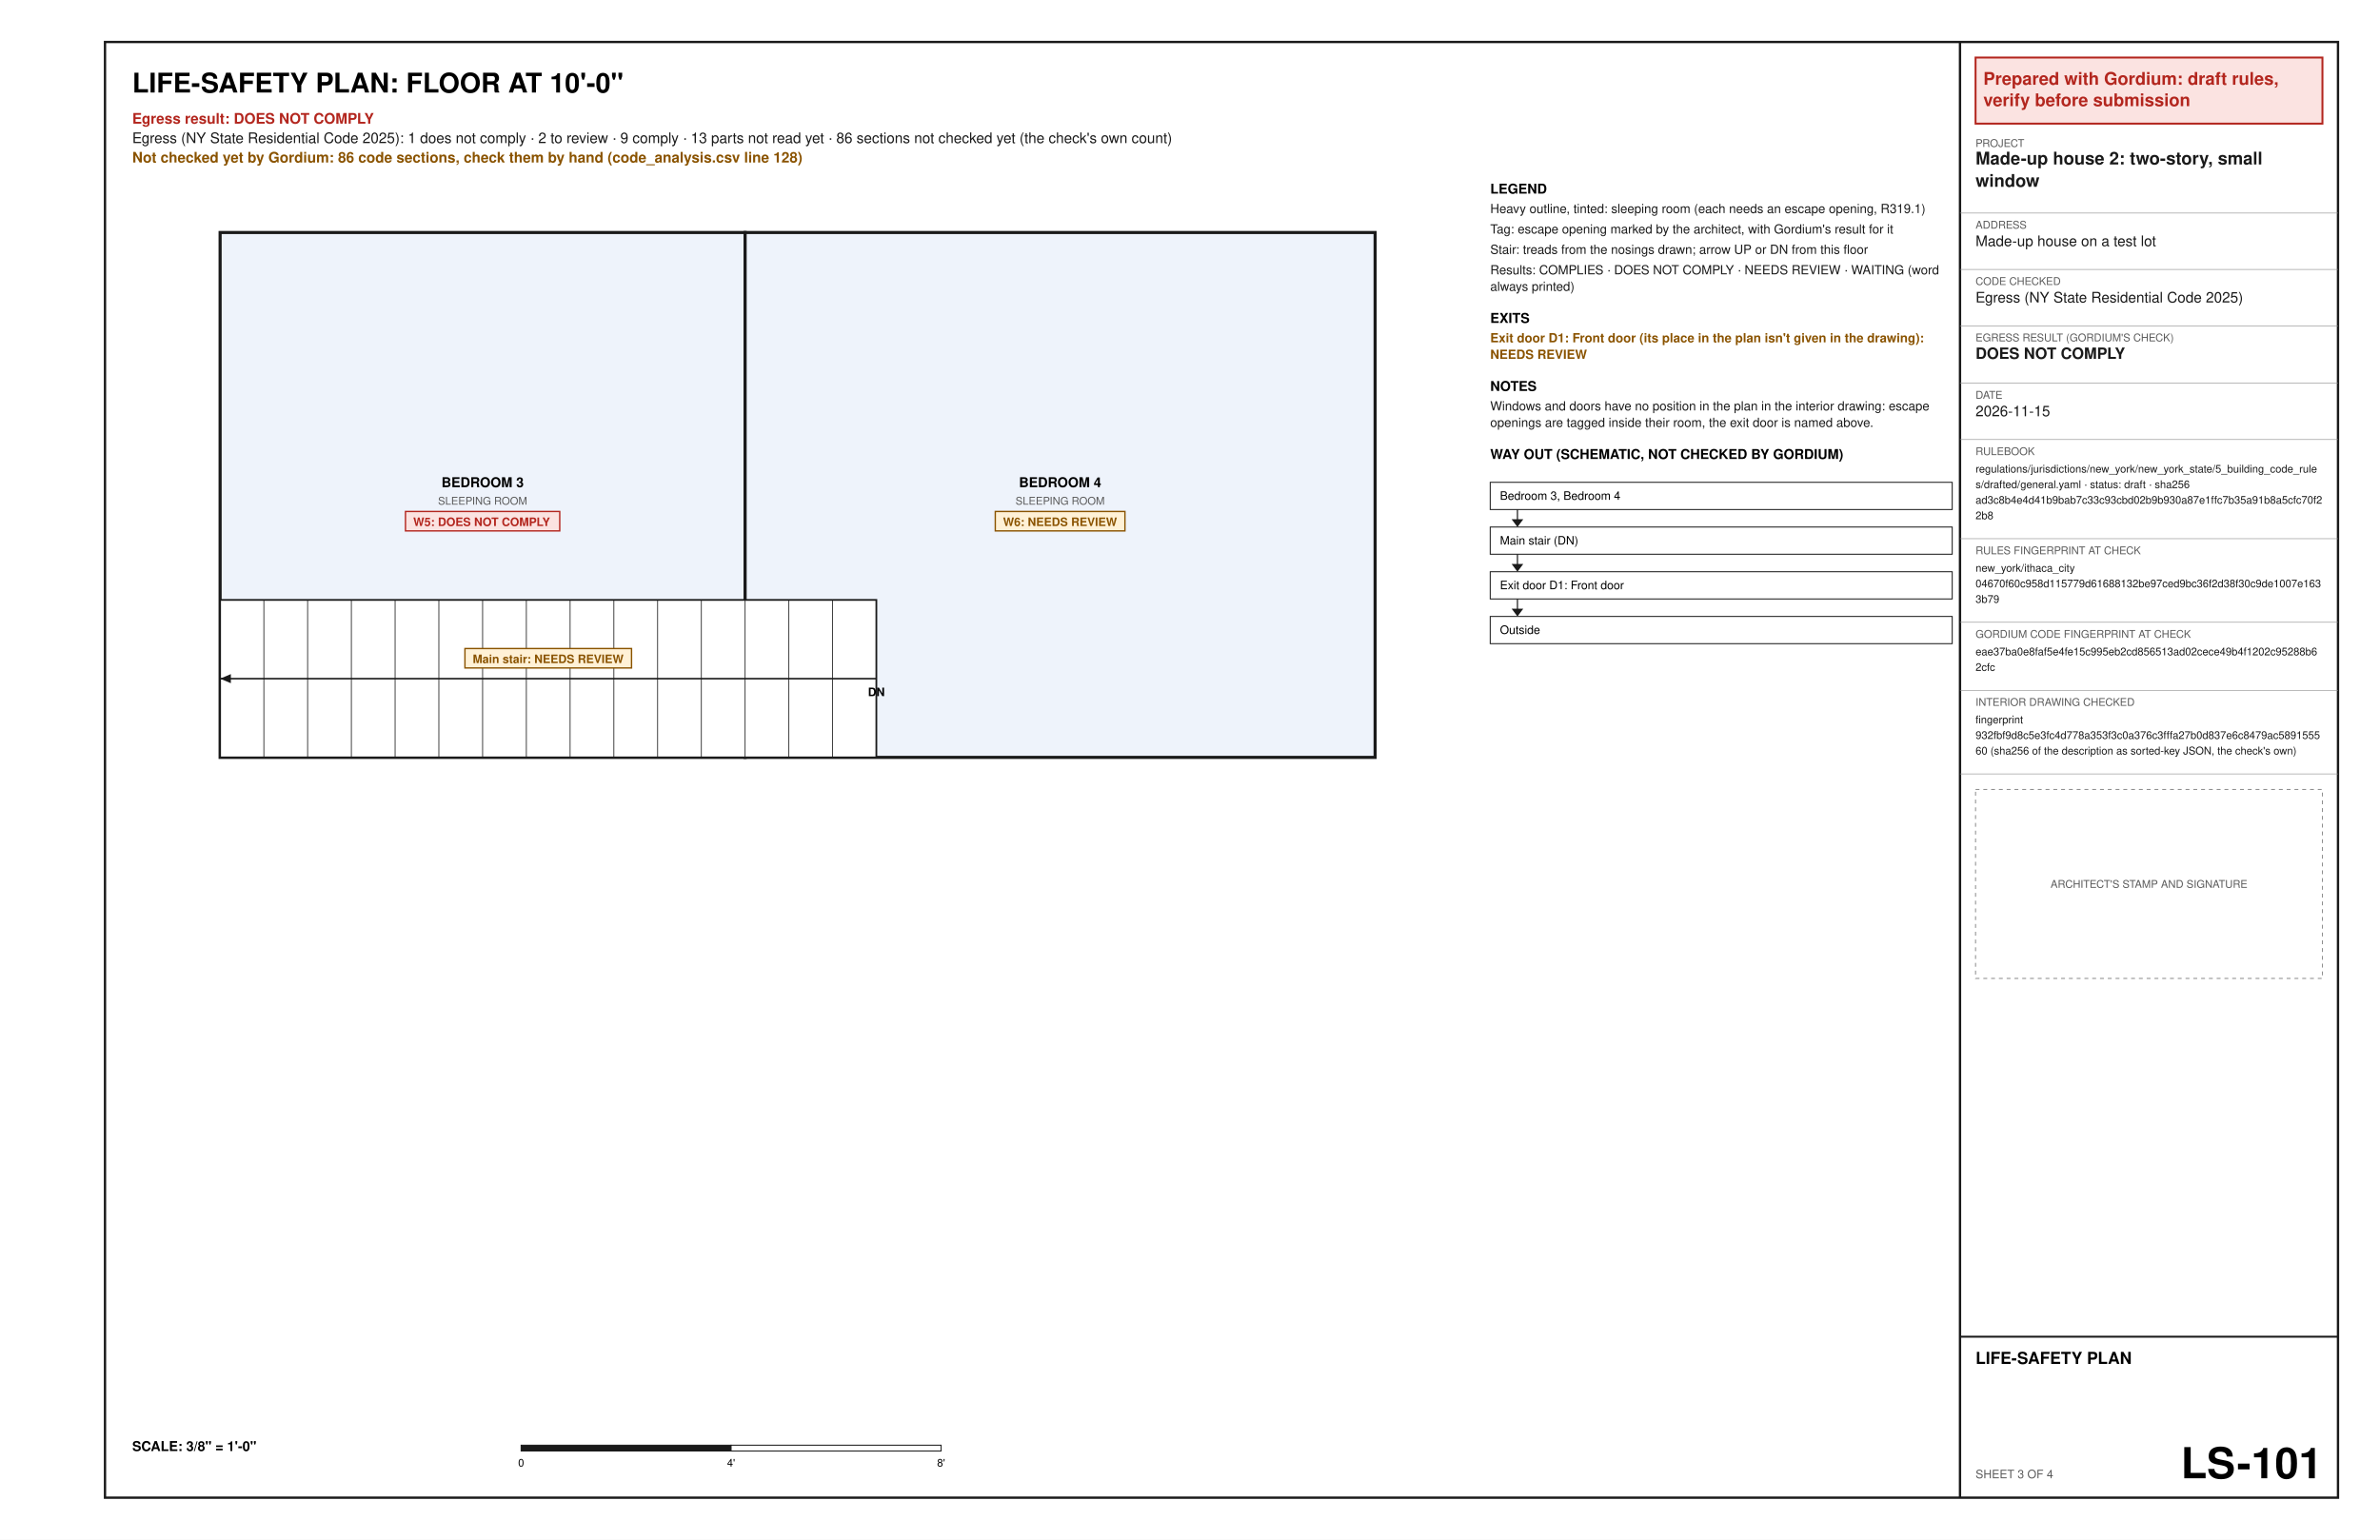
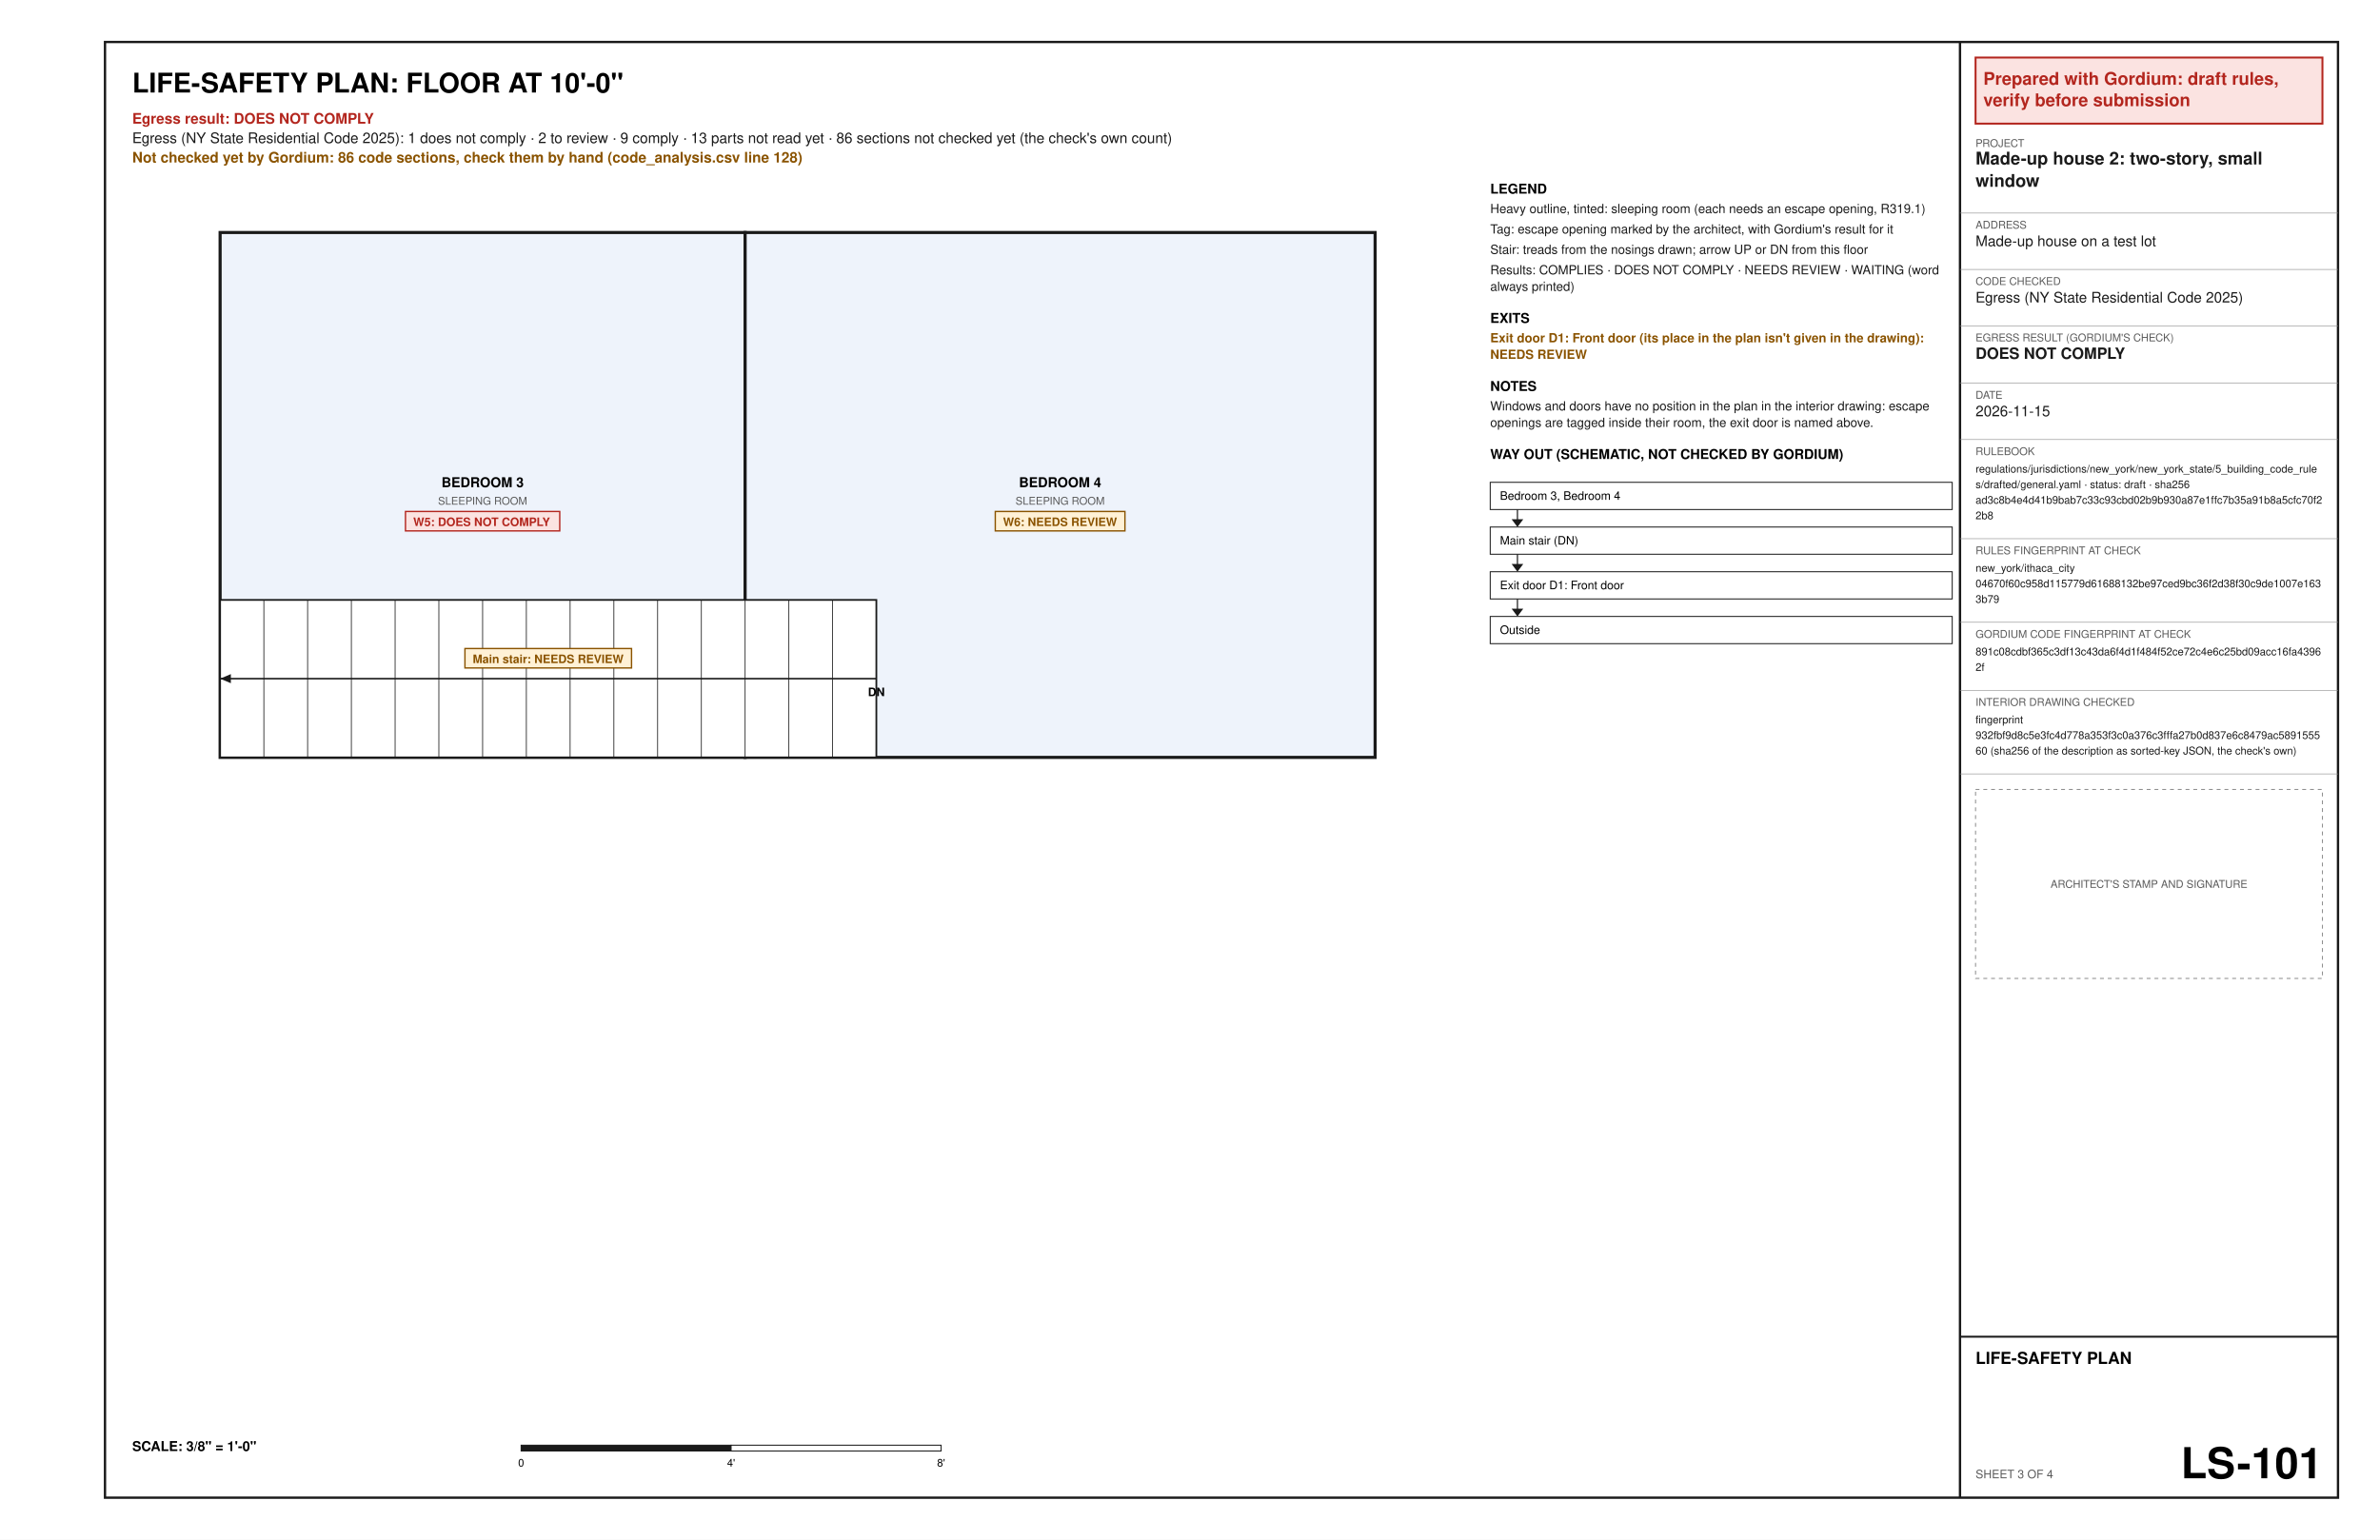
<svg xmlns="http://www.w3.org/2000/svg" width="17in" height="11in" viewBox="0 0 1224 792" font-family="Helvetica, Arial, sans-serif">
  <rect x="0" y="0" width="1224" height="792" fill="#ffffff" />
  <text x="68" y="47.6" font-size="14" font-weight="bold" text-anchor="start" fill="#000000" xml:space="preserve">LIFE-SAFETY PLAN: FLOOR AT 10'-0"</text>
  <text x="68" y="63.6" font-size="7.5" font-weight="bold" text-anchor="start" fill="#b3261e" xml:space="preserve">Egress result: DOES NOT COMPLY</text>
  <text x="68" y="73.6" font-size="7.5" text-anchor="start" fill="#1a1a1a" xml:space="preserve">Egress (NY State Residential Code 2025): 1 does not comply · 2 to review · 9 comply · 13 parts not read yet · 86 sections not checked yet (the check's own count)</text>
  <text x="68" y="83.6" font-size="7.5" font-weight="bold" text-anchor="start" fill="#8a5300" xml:space="preserve">Not checked yet by Gordium: 86 code sections, check them by hand (code_analysis.csv line 128)</text>
  <polygon points="113.2,389.6 383.2,389.6 383.2,119.6 113.2,119.6" fill="#eef3fb" stroke="#1a1a1a" stroke-width="1.6" />
  <text x="248.2" y="250.6" font-size="7" font-weight="bold" text-anchor="middle" fill="#000000" xml:space="preserve">BEDROOM 3</text>
  <text x="248.2" y="259.6" font-size="5.5" text-anchor="middle" fill="#5a5a5a" xml:space="preserve">SLEEPING ROOM</text>
  <polygon points="208.53,263.1 287.87,263.1 287.87,273.1 208.53,273.1" fill="#fbe3e1" stroke="#b3261e" stroke-width="0.7" />
  <text x="212.53" y="270.6" font-size="6" font-weight="bold" text-anchor="start" fill="#b3261e" xml:space="preserve">W5: DOES NOT COMPLY</text>
  <polygon points="383.2,389.6 707.2,389.6 707.2,119.6 383.2,119.6" fill="#eef3fb" stroke="#1a1a1a" stroke-width="1.6" />
  <text x="545.2" y="250.6" font-size="7" font-weight="bold" text-anchor="middle" fill="#000000" xml:space="preserve">BEDROOM 4</text>
  <text x="545.2" y="259.6" font-size="5.5" text-anchor="middle" fill="#5a5a5a" xml:space="preserve">SLEEPING ROOM</text>
  <polygon points="511.86,263.1 578.54,263.1 578.54,273.1 511.86,273.1" fill="#fff1d6" stroke="#8a5300" stroke-width="0.7" />
  <text x="515.86" y="270.6" font-size="6" font-weight="bold" text-anchor="start" fill="#8a5300" xml:space="preserve">W6: NEEDS REVIEW</text>
  <polygon points="113.2,389.6 113.2,308.6 450.7,308.6 450.7,389.6" fill="#ffffff" stroke="#1a1a1a" stroke-width="0.9" />
  <line x1="135.7" y1="389.6" x2="135.7" y2="308.6" stroke="#1a1a1a" stroke-width="0.4" />
  <line x1="158.2" y1="389.6" x2="158.2" y2="308.6" stroke="#1a1a1a" stroke-width="0.4" />
  <line x1="180.7" y1="389.6" x2="180.7" y2="308.6" stroke="#1a1a1a" stroke-width="0.4" />
  <line x1="203.2" y1="389.6" x2="203.2" y2="308.6" stroke="#1a1a1a" stroke-width="0.4" />
  <line x1="225.7" y1="389.6" x2="225.7" y2="308.6" stroke="#1a1a1a" stroke-width="0.4" />
  <line x1="248.2" y1="389.6" x2="248.2" y2="308.6" stroke="#1a1a1a" stroke-width="0.4" />
  <line x1="270.7" y1="389.6" x2="270.7" y2="308.6" stroke="#1a1a1a" stroke-width="0.4" />
  <line x1="293.2" y1="389.6" x2="293.2" y2="308.6" stroke="#1a1a1a" stroke-width="0.4" />
  <line x1="315.7" y1="389.6" x2="315.7" y2="308.6" stroke="#1a1a1a" stroke-width="0.4" />
  <line x1="338.2" y1="389.6" x2="338.2" y2="308.6" stroke="#1a1a1a" stroke-width="0.4" />
  <line x1="360.7" y1="389.6" x2="360.7" y2="308.6" stroke="#1a1a1a" stroke-width="0.4" />
  <line x1="383.2" y1="389.6" x2="383.2" y2="308.6" stroke="#1a1a1a" stroke-width="0.4" />
  <line x1="405.7" y1="389.6" x2="405.7" y2="308.6" stroke="#1a1a1a" stroke-width="0.4" />
  <line x1="428.2" y1="389.6" x2="428.2" y2="308.6" stroke="#1a1a1a" stroke-width="0.4" />
  <line x1="450.7" y1="349.1" x2="113.2" y2="349.1" stroke="#1a1a1a" stroke-width="0.8" />
  <polygon points="113.2,349.1 118.73,346.76 118.73,351.44" fill="#1a1a1a" />
  <text x="450.7" y="358.1" font-size="6" font-weight="bold" text-anchor="middle" fill="#000000" xml:space="preserve">DN</text>
  <polygon points="239.11,333.6 324.79,333.6 324.79,343.6 239.11,343.6" fill="#fff1d6" stroke="#8a5300" stroke-width="0.7" />
  <text x="243.11" y="341.1" font-size="6" font-weight="bold" text-anchor="start" fill="#8a5300" xml:space="preserve">Main stair: NEEDS REVIEW</text>
  <text x="68" y="746.4" font-size="7" font-weight="bold" text-anchor="start" fill="#000000" xml:space="preserve">SCALE: 3/8" = 1'-0"</text>
  <polygon points="268,743.4 376,743.4 376,746.4 268,746.4" fill="#1a1a1a" stroke="#1a1a1a" stroke-width="0.5" />
  <polygon points="376,743.4 484,743.4 484,746.4 376,746.4" fill="#ffffff" stroke="#1a1a1a" stroke-width="0.5" />
  <text x="268" y="754.4" font-size="5.5" text-anchor="middle" fill="#000000" xml:space="preserve">0</text>
  <text x="376" y="754.4" font-size="5.5" text-anchor="middle" fill="#000000" xml:space="preserve">4'</text>
  <text x="484" y="754.4" font-size="5.5" text-anchor="middle" fill="#000000" xml:space="preserve">8'</text>
  <text x="766.4" y="99.6" font-size="7" font-weight="bold" text-anchor="start" fill="#000000" xml:space="preserve">LEGEND</text>
  <text x="766.4" y="109.6" font-size="6.5" text-anchor="start" fill="#1a1a1a" xml:space="preserve">Heavy outline, tinted: sleeping room (each needs an escape opening, R319.1)</text>
  <text x="766.4" y="120.1" font-size="6.5" text-anchor="start" fill="#1a1a1a" xml:space="preserve">Tag: escape opening marked by the architect, with Gordium's result for it</text>
  <text x="766.4" y="130.6" font-size="6.5" text-anchor="start" fill="#1a1a1a" xml:space="preserve">Stair: treads from the nosings drawn; arrow UP or DN from this floor</text>
  <text x="766.4" y="141.1" font-size="6.5" text-anchor="start" fill="#1a1a1a" xml:space="preserve">Results: COMPLIES · DOES NOT COMPLY · NEEDS REVIEW · WAITING (word</text>
  <text x="766.4" y="149.6" font-size="6.5" text-anchor="start" fill="#1a1a1a" xml:space="preserve">always printed)</text>
  <text x="766.4" y="166.1" font-size="7" font-weight="bold" text-anchor="start" fill="#000000" xml:space="preserve">EXITS</text>
  <text x="766.4" y="176.1" font-size="6.5" font-weight="bold" text-anchor="start" fill="#8a5300" xml:space="preserve">Exit door D1: Front door (its place in the plan isn't given in the drawing):</text>
  <text x="766.4" y="184.6" font-size="6.5" font-weight="bold" text-anchor="start" fill="#8a5300" xml:space="preserve">NEEDS REVIEW</text>
  <text x="766.4" y="201.1" font-size="7" font-weight="bold" text-anchor="start" fill="#000000" xml:space="preserve">NOTES</text>
  <text x="766.4" y="211.1" font-size="6.5" text-anchor="start" fill="#1a1a1a" xml:space="preserve">Windows and doors have no position in the plan in the interior drawing: escape</text>
  <text x="766.4" y="219.6" font-size="6.5" text-anchor="start" fill="#1a1a1a" xml:space="preserve">openings are tagged inside their room, the exit door is named above.</text>
  <text x="766.4" y="236.1" font-size="7" font-weight="bold" text-anchor="start" fill="#000000" xml:space="preserve">WAY OUT (SCHEMATIC, NOT CHECKED BY GORDIUM)</text>
  <polygon points="766.4,248.1 1004,248.1 1004,262.1 766.4,262.1" fill="none" stroke="#1a1a1a" stroke-width="0.5" />
  <text x="771.4" y="257.1" font-size="6" text-anchor="start" fill="#000000" xml:space="preserve">Bedroom 3, Bedroom 4</text>
  <line x1="780.4" y1="262.1" x2="780.4" y2="270.1" stroke="#1a1a1a" stroke-width="0.6" />
  <polygon points="777.4,267.1 783.4,267.1 780.4,271.1" fill="#1a1a1a" />
  <polygon points="766.4,271.1 1004,271.1 1004,285.1 766.4,285.1" fill="none" stroke="#1a1a1a" stroke-width="0.5" />
  <text x="771.4" y="280.1" font-size="6" text-anchor="start" fill="#000000" xml:space="preserve">Main stair (DN)</text>
  <line x1="780.4" y1="285.1" x2="780.4" y2="293.1" stroke="#1a1a1a" stroke-width="0.6" />
  <polygon points="777.4,290.1 783.4,290.1 780.4,294.1" fill="#1a1a1a" />
  <polygon points="766.4,294.1 1004,294.1 1004,308.1 766.4,308.1" fill="none" stroke="#1a1a1a" stroke-width="0.5" />
  <text x="771.4" y="303.1" font-size="6" text-anchor="start" fill="#000000" xml:space="preserve">Exit door D1: Front door</text>
  <line x1="780.4" y1="308.1" x2="780.4" y2="316.1" stroke="#1a1a1a" stroke-width="0.6" />
  <polygon points="777.4,313.1 783.4,313.1 780.4,317.1" fill="#1a1a1a" />
  <polygon points="766.4,317.1 1004,317.1 1004,331.1 766.4,331.1" fill="none" stroke="#1a1a1a" stroke-width="0.5" />
  <text x="771.4" y="326.1" font-size="6" text-anchor="start" fill="#000000" xml:space="preserve">Outside</text>
  <polygon points="54,21.6 1202.4,21.6 1202.4,770.4 54,770.4" fill="none" stroke="#1a1a1a" stroke-width="1.2" />
  <line x1="1008" y1="21.6" x2="1008" y2="770.4" stroke="#1a1a1a" stroke-width="1.2" />
  <polygon points="1016,29.6 1194.4,29.6 1194.4,63.6 1016,63.6" fill="#fbe3e1" stroke="#b3261e" stroke-width="1" />
  <text x="1020" y="43.6" font-size="9" font-weight="bold" text-anchor="start" fill="#b3261e" xml:space="preserve">Prepared with Gordium: draft rules,</text>
  <text x="1020" y="54.6" font-size="9" font-weight="bold" text-anchor="start" fill="#b3261e" xml:space="preserve">verify before submission</text>
  <text x="1016" y="75.6" font-size="5.5" text-anchor="start" fill="#5a5a5a" xml:space="preserve">PROJECT</text>
  <text x="1016" y="84.6" font-size="9" font-weight="bold" text-anchor="start" fill="#1a1a1a" xml:space="preserve">Made-up house 2: two-story, small</text>
  <text x="1016" y="96.1" font-size="9" font-weight="bold" text-anchor="start" fill="#1a1a1a" xml:space="preserve">window</text>
  <line x1="1008" y1="109.6" x2="1202.4" y2="109.6" stroke="#8c8c8c" stroke-width="0.3" />
  <text x="1016" y="117.6" font-size="5.5" text-anchor="start" fill="#5a5a5a" xml:space="preserve">ADDRESS</text>
  <text x="1016" y="126.6" font-size="7.5" text-anchor="start" fill="#1a1a1a" xml:space="preserve">Made-up house on a test lot</text>
  <line x1="1008" y1="138.6" x2="1202.4" y2="138.6" stroke="#8c8c8c" stroke-width="0.3" />
  <text x="1016" y="146.6" font-size="5.5" text-anchor="start" fill="#5a5a5a" xml:space="preserve">CODE CHECKED</text>
  <text x="1016" y="155.6" font-size="7.5" text-anchor="start" fill="#1a1a1a" xml:space="preserve">Egress (NY State Residential Code 2025)</text>
  <line x1="1008" y1="167.6" x2="1202.4" y2="167.6" stroke="#8c8c8c" stroke-width="0.3" />
  <text x="1016" y="175.6" font-size="5.5" text-anchor="start" fill="#5a5a5a" xml:space="preserve">EGRESS RESULT (GORDIUM'S CHECK)</text>
  <text x="1016" y="184.6" font-size="8" font-weight="bold" text-anchor="start" fill="#1a1a1a" xml:space="preserve">DOES NOT COMPLY</text>
  <line x1="1008" y1="197.1" x2="1202.4" y2="197.1" stroke="#8c8c8c" stroke-width="0.3" />
  <text x="1016" y="205.1" font-size="5.5" text-anchor="start" fill="#5a5a5a" xml:space="preserve">DATE</text>
  <text x="1016" y="214.1" font-size="7.5" text-anchor="start" fill="#1a1a1a" xml:space="preserve">2026-11-15</text>
  <line x1="1008" y1="226.1" x2="1202.4" y2="226.1" stroke="#8c8c8c" stroke-width="0.3" />
  <text x="1016" y="234.1" font-size="5.5" text-anchor="start" fill="#5a5a5a" xml:space="preserve">RULEBOOK</text>
  <text x="1016" y="243.1" font-size="5.5" text-anchor="start" fill="#1a1a1a" xml:space="preserve">regulations/jurisdictions/new_york/new_york_state/5_building_code_rule</text>
  <text x="1016" y="251.1" font-size="5.5" text-anchor="start" fill="#1a1a1a" xml:space="preserve">s/drafted/general.yaml · status: draft · sha256</text>
  <text x="1016" y="259.1" font-size="5.5" text-anchor="start" fill="#1a1a1a" xml:space="preserve">ad3c8b4e4d41b9bab7c33c93cbd02b9b930a87e1ffc7b35a91b8a5cfc70f2</text>
  <text x="1016" y="267.1" font-size="5.5" text-anchor="start" fill="#1a1a1a" xml:space="preserve">2b8</text>
  <line x1="1008" y1="277.1" x2="1202.4" y2="277.1" stroke="#8c8c8c" stroke-width="0.3" />
  <text x="1016" y="285.1" font-size="5.5" text-anchor="start" fill="#5a5a5a" xml:space="preserve">RULES FINGERPRINT AT CHECK</text>
  <text x="1016" y="294.1" font-size="5.5" text-anchor="start" fill="#1a1a1a" xml:space="preserve">new_york/ithaca_city</text>
  <text x="1016" y="302.1" font-size="5.5" text-anchor="start" fill="#1a1a1a" xml:space="preserve">04670f60c958d115779d61688132be97ced9bc36f2d38f30c9de1007e163</text>
  <text x="1016" y="310.1" font-size="5.5" text-anchor="start" fill="#1a1a1a" xml:space="preserve">3b79</text>
  <line x1="1008" y1="320.1" x2="1202.4" y2="320.1" stroke="#8c8c8c" stroke-width="0.3" />
  <text x="1016" y="328.1" font-size="5.5" text-anchor="start" fill="#5a5a5a" xml:space="preserve">GORDIUM CODE FINGERPRINT AT CHECK</text>
-   <text x="1016" y="337.1" font-size="5.5" text-anchor="start" fill="#1a1a1a" xml:space="preserve">eae37ba0e8faf5e4fe15c995eb2cd856513ad02cece49b4f1202c95288b6</text>
-   <text x="1016" y="345.1" font-size="5.5" text-anchor="start" fill="#1a1a1a" xml:space="preserve">2cfc</text>
+   <text x="1016" y="337.1" font-size="5.5" text-anchor="start" fill="#1a1a1a" xml:space="preserve">891c08cdbf365c3df13c43da6f4d1f484f52ce72c4e6c25bd09acc16fa4396</text>
+   <text x="1016" y="345.1" font-size="5.5" text-anchor="start" fill="#1a1a1a" xml:space="preserve">2f</text>
  <line x1="1008" y1="355.1" x2="1202.4" y2="355.1" stroke="#8c8c8c" stroke-width="0.3" />
  <text x="1016" y="363.1" font-size="5.5" text-anchor="start" fill="#5a5a5a" xml:space="preserve">INTERIOR DRAWING CHECKED</text>
  <text x="1016" y="372.1" font-size="5.5" text-anchor="start" fill="#1a1a1a" xml:space="preserve">fingerprint</text>
  <text x="1016" y="380.1" font-size="5.5" text-anchor="start" fill="#1a1a1a" xml:space="preserve">932fbf9d8c5e3fc4d778a353f3c0a376c3fffa27b0d837e6c8479ac5891555</text>
  <text x="1016" y="388.1" font-size="5.5" text-anchor="start" fill="#1a1a1a" xml:space="preserve">60 (sha256 of the description as sorted-key JSON, the check's own)</text>
  <line x1="1008" y1="398.1" x2="1202.4" y2="398.1" stroke="#8c8c8c" stroke-width="0.3" />
  <polygon points="1016,406.1 1194.4,406.1 1194.4,503.3 1016,503.3" fill="none" stroke="#8c8c8c" stroke-width="0.5" stroke-dasharray="2 2" />
  <text x="1105.2" y="456.7" font-size="5.5" text-anchor="middle" fill="#5a5a5a" xml:space="preserve">ARCHITECT'S STAMP AND SIGNATURE</text>
  <line x1="1008" y1="687.6" x2="1202.4" y2="687.6" stroke="#1a1a1a" stroke-width="1" />
  <text x="1016" y="701.6" font-size="8.5" font-weight="bold" text-anchor="start" fill="#000000" xml:space="preserve">LIFE-SAFETY PLAN</text>
  <text x="1016" y="760.4" font-size="6" text-anchor="start" fill="#5a5a5a" xml:space="preserve">SHEET 3 OF 4</text>
  <text x="1194.4" y="760.4" font-size="22" font-weight="bold" text-anchor="end" fill="#000000" xml:space="preserve">LS-101</text>
</svg>
